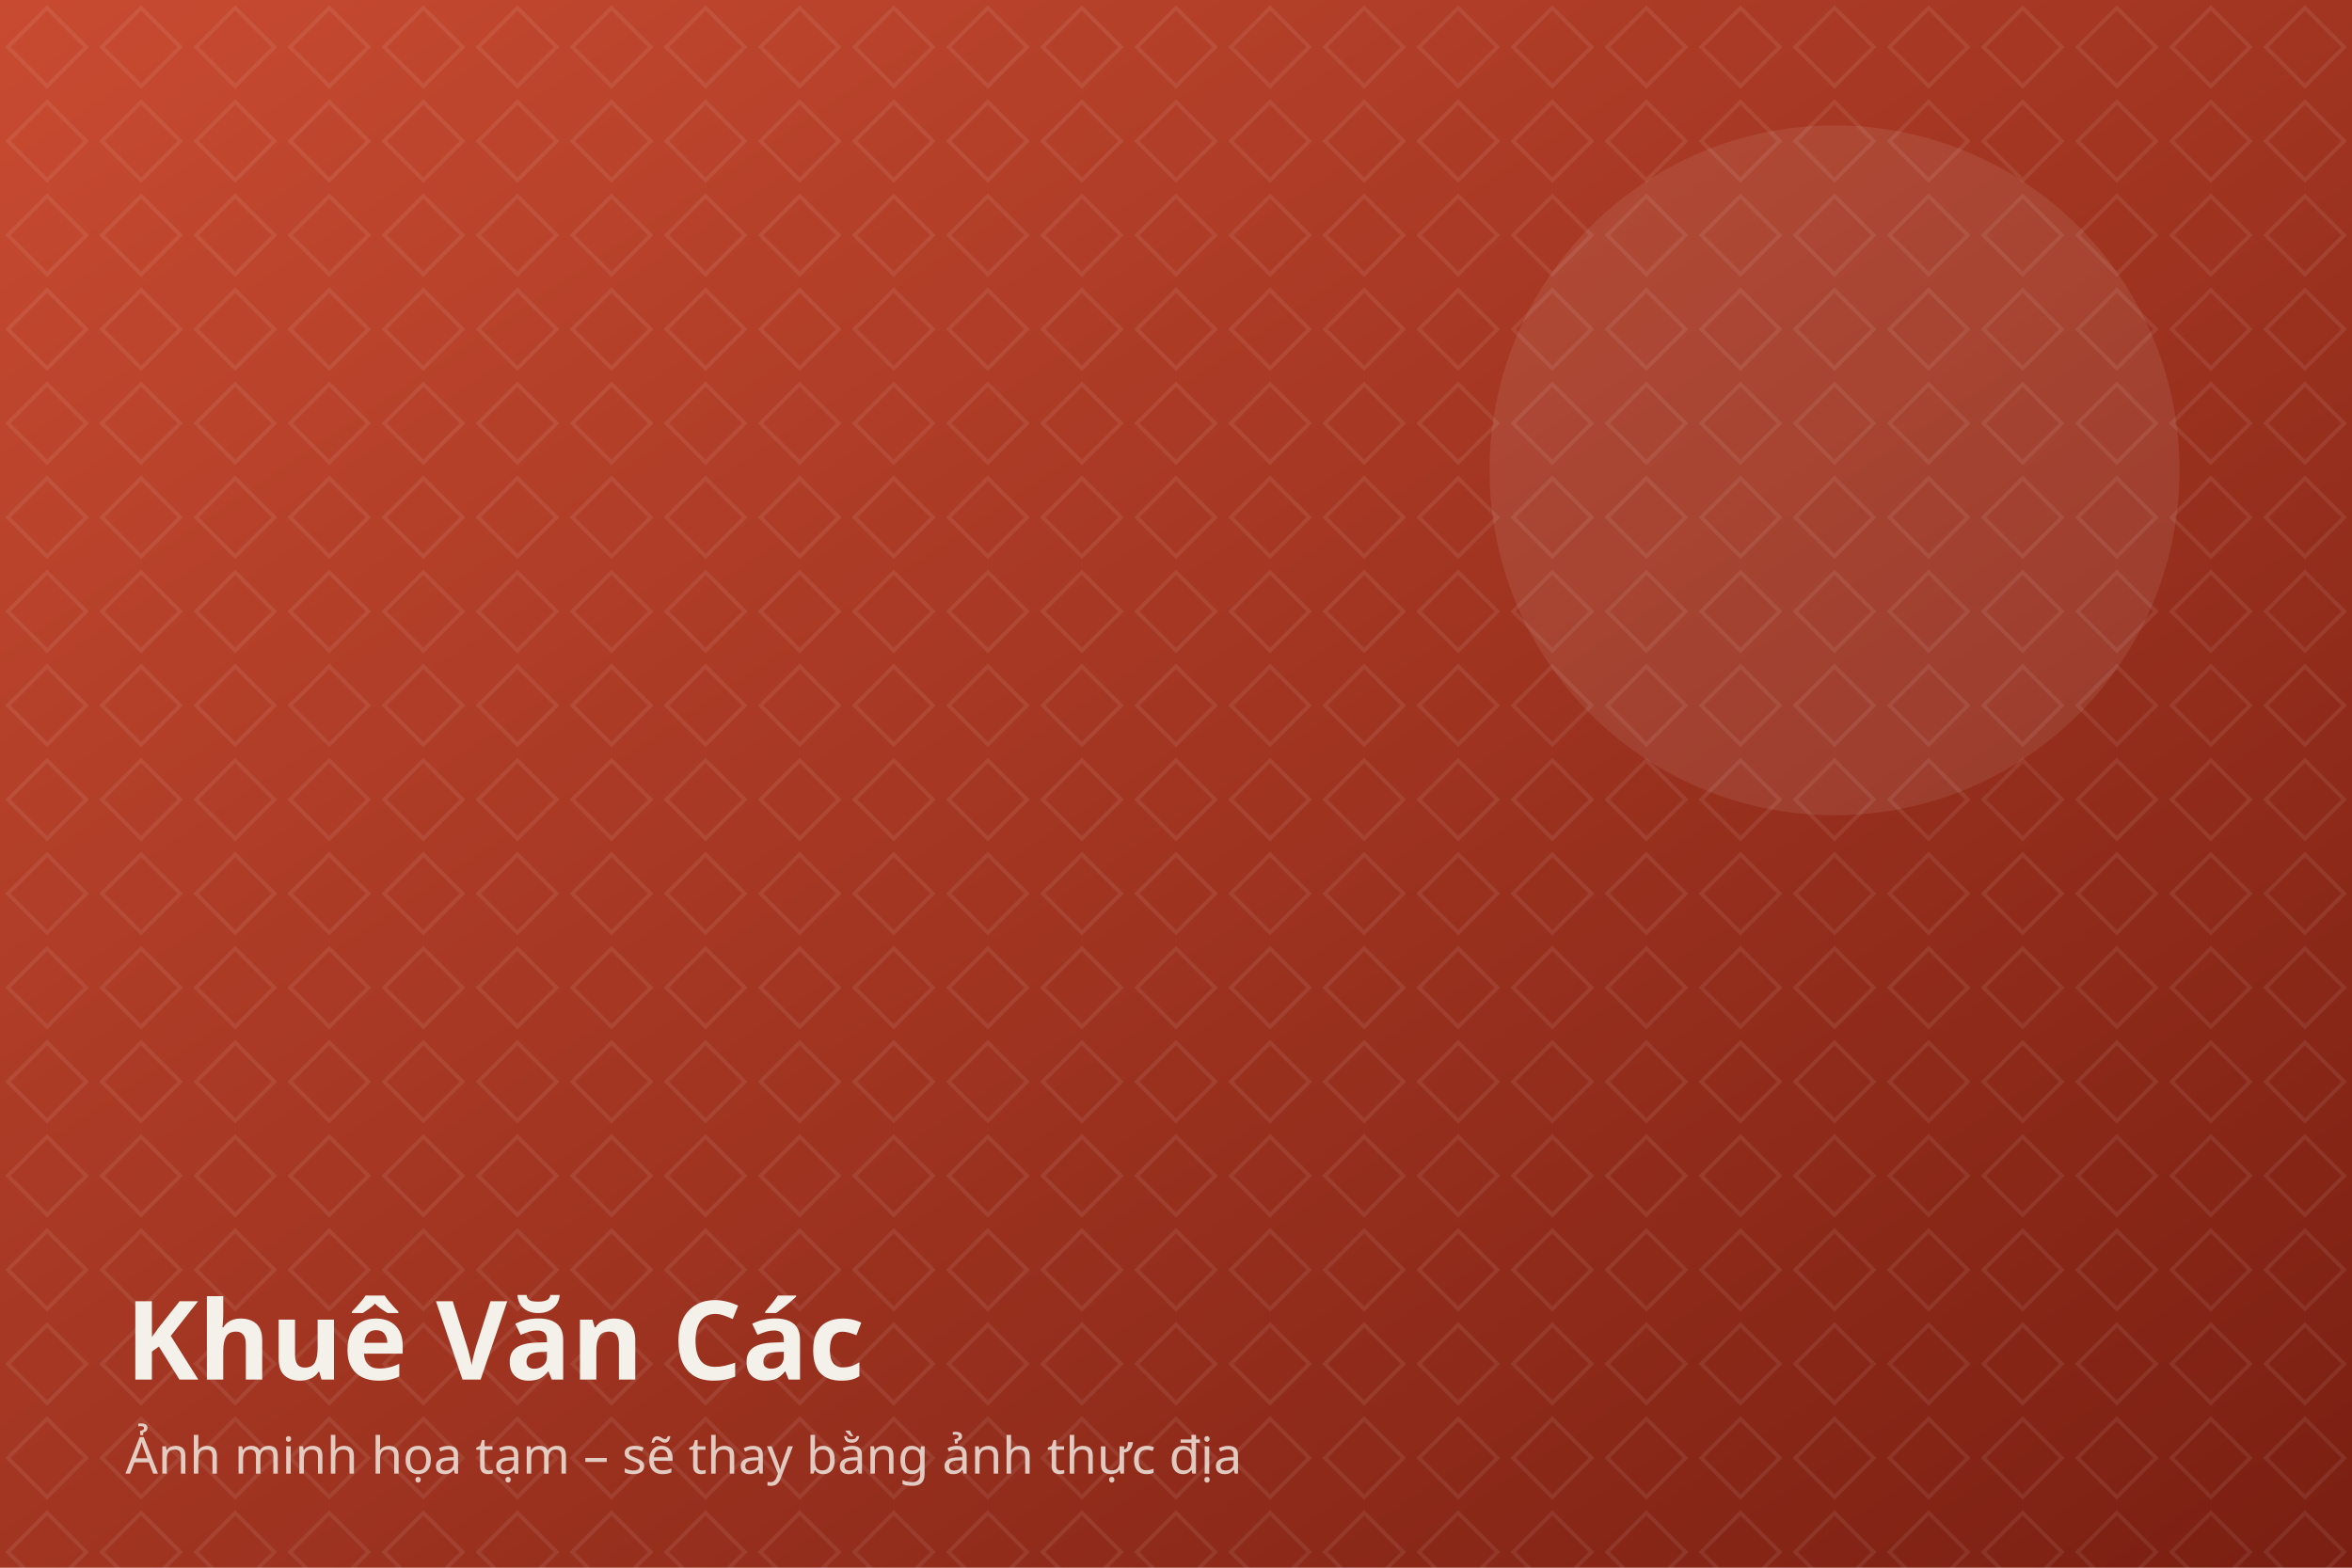
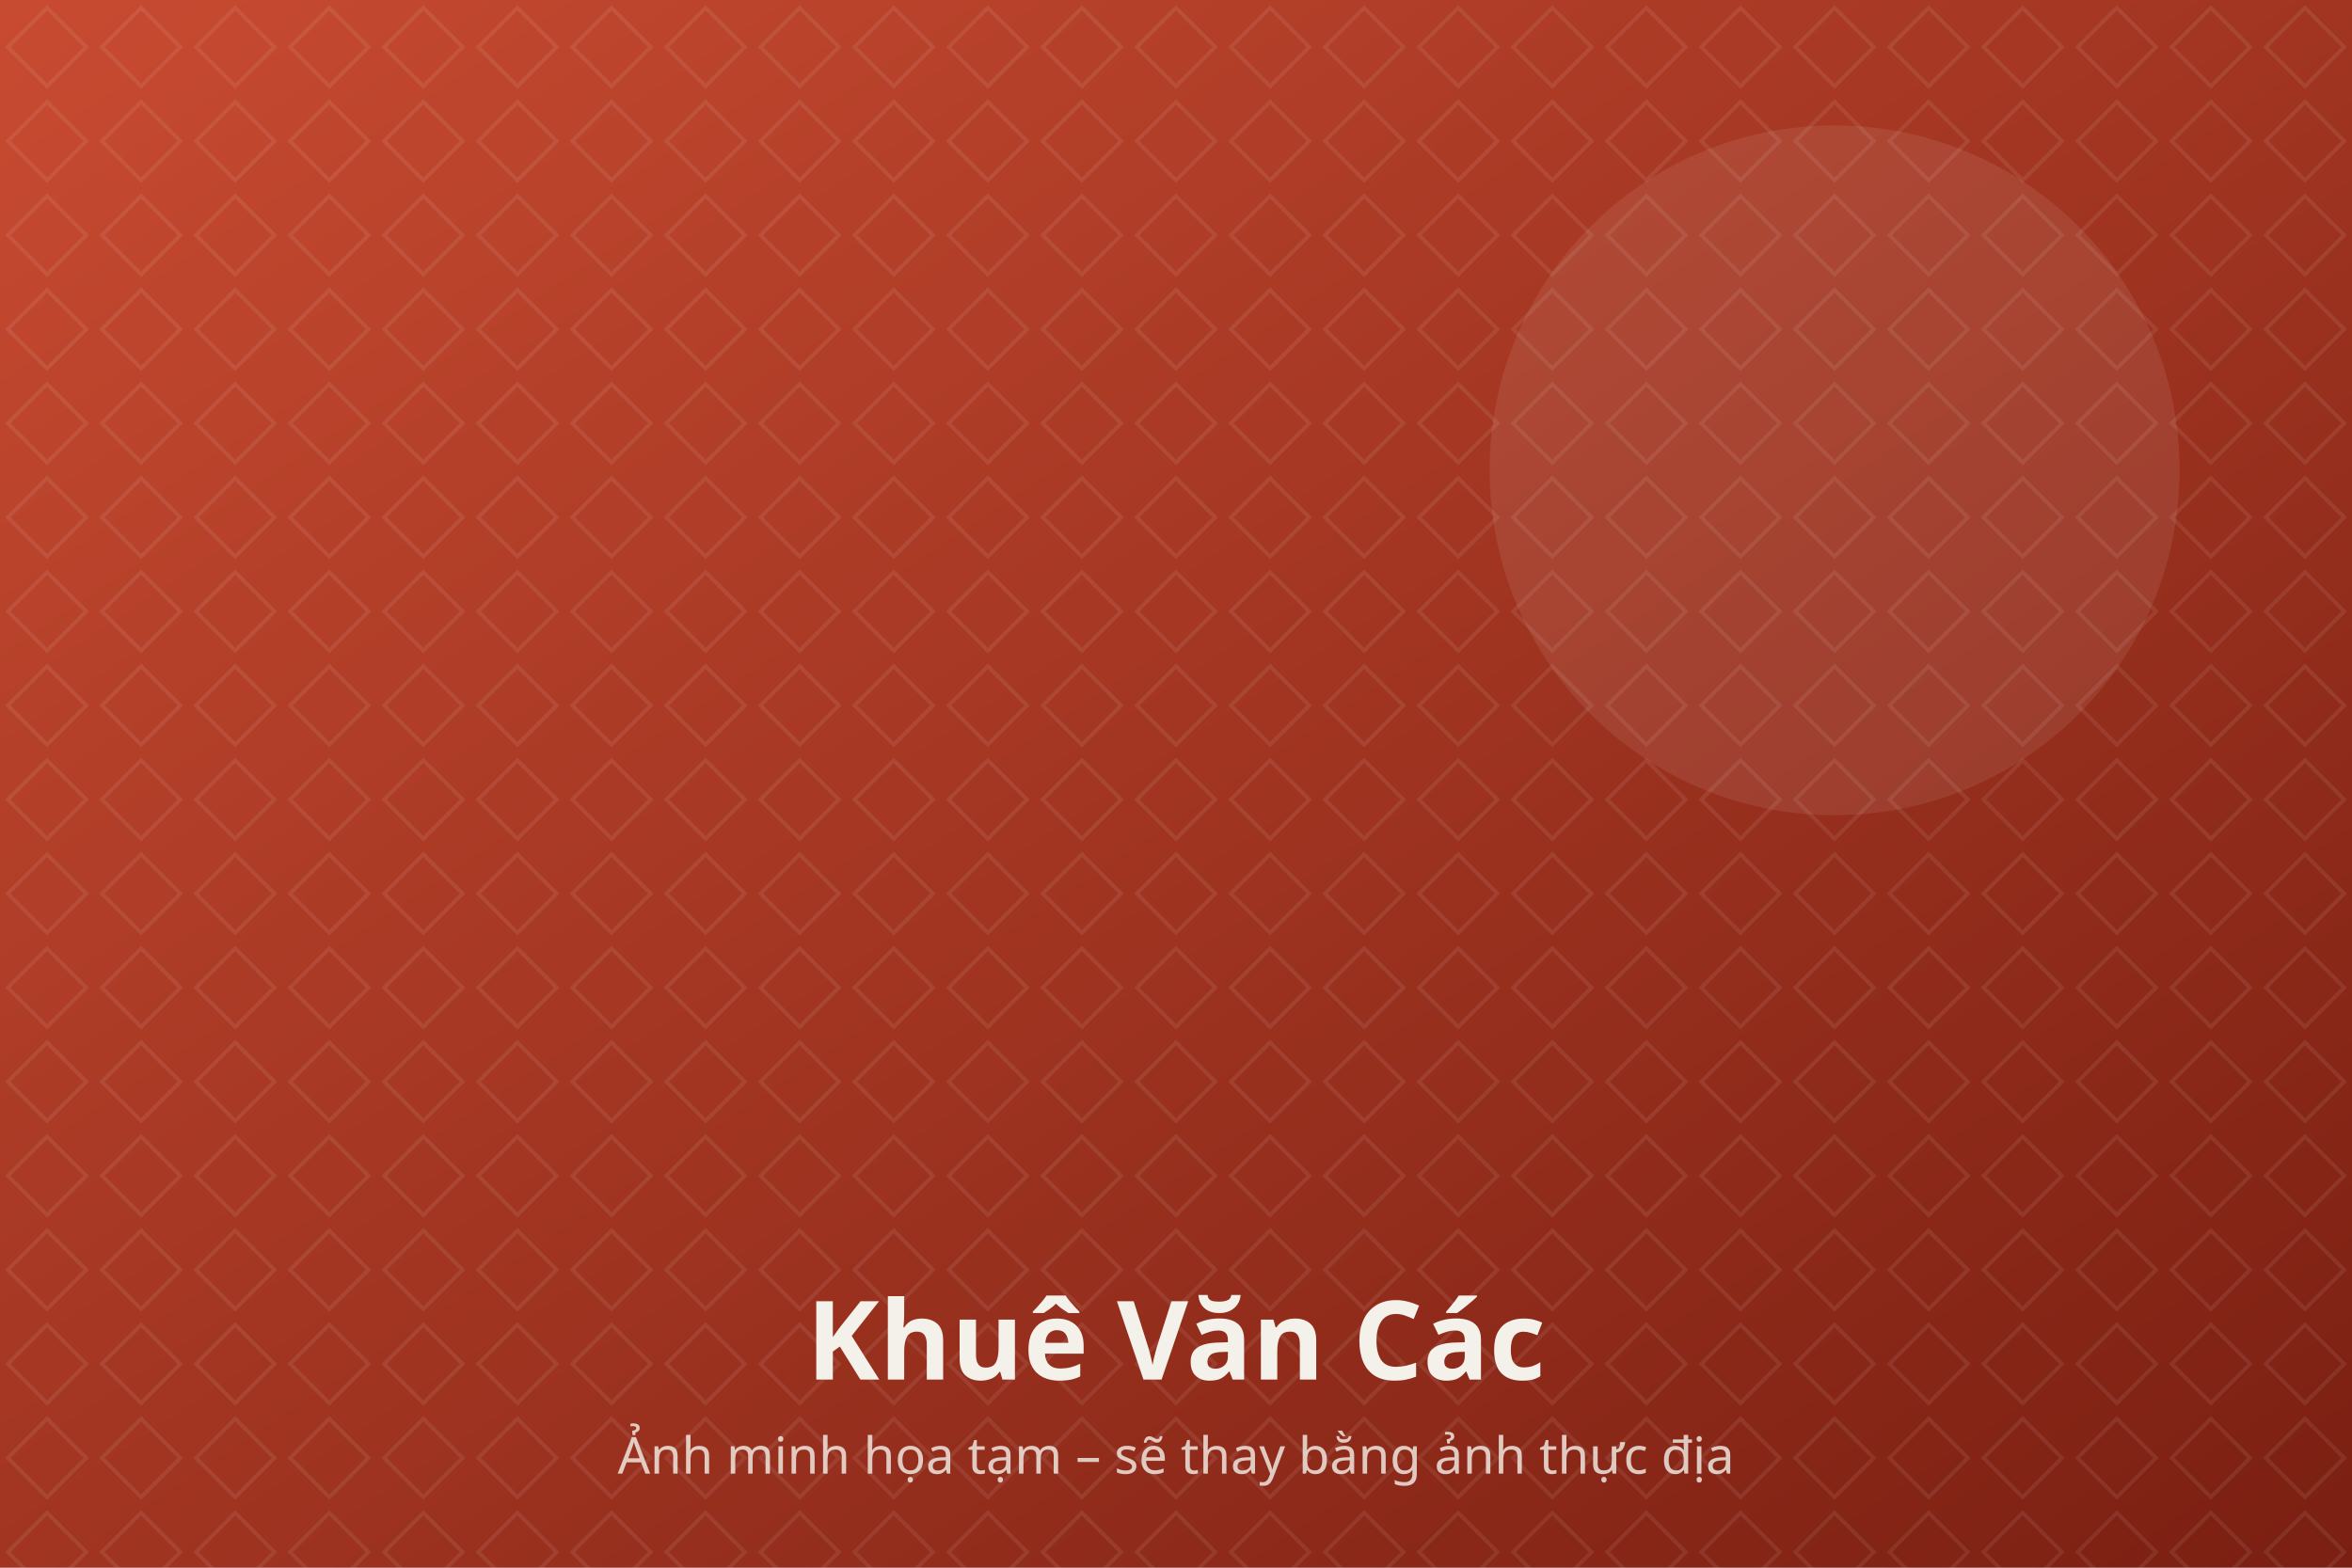
<svg xmlns="http://www.w3.org/2000/svg" viewBox="0 0 1200 800" width="1200" height="800" role="img" aria-label="Khuê Văn Các">
  <defs>
    <linearGradient id="g" x1="0" y1="0" x2="1" y2="1">
      <stop offset="0" stop-color="#C84B31" />
      <stop offset="1" stop-color="#7A1F12" />
    </linearGradient>
    <pattern id="p" width="48" height="48" patternUnits="userSpaceOnUse">
      <path d="M24 4 44 24 24 44 4 24Z" fill="none" stroke="#fff" stroke-opacity=".08" stroke-width="2" />
    </pattern>
  </defs>
  <rect width="1200" height="800" fill="url(#g)" />
  <rect width="1200" height="800" fill="url(#p)" />
  <circle cx="936" cy="240" r="176" fill="#fff" fill-opacity=".08" />
-   <text x="64" y="704" font-family="Be Vietnam Pro, system-ui, sans-serif" font-size="56" font-weight="800" fill="#F4F1EA">Khuê Văn Các</text>
-   <text x="64" y="752" font-family="Be Vietnam Pro, system-ui, sans-serif" font-size="26" fill="#F4F1EA" fill-opacity=".8">Ảnh minh họa tạm – sẽ thay bằng ảnh thực địa</text>
+   <text x="600" y="704" text-anchor="middle" font-family="Be Vietnam Pro, system-ui, sans-serif" font-size="56" font-weight="800" fill="#F4F1EA">Khuê Văn Các</text>
+   <text x="600" y="752" text-anchor="middle" font-family="Be Vietnam Pro, system-ui, sans-serif" font-size="26" fill="#F4F1EA" fill-opacity=".8">Ảnh minh họa tạm – sẽ thay bằng ảnh thực địa</text>
</svg>
